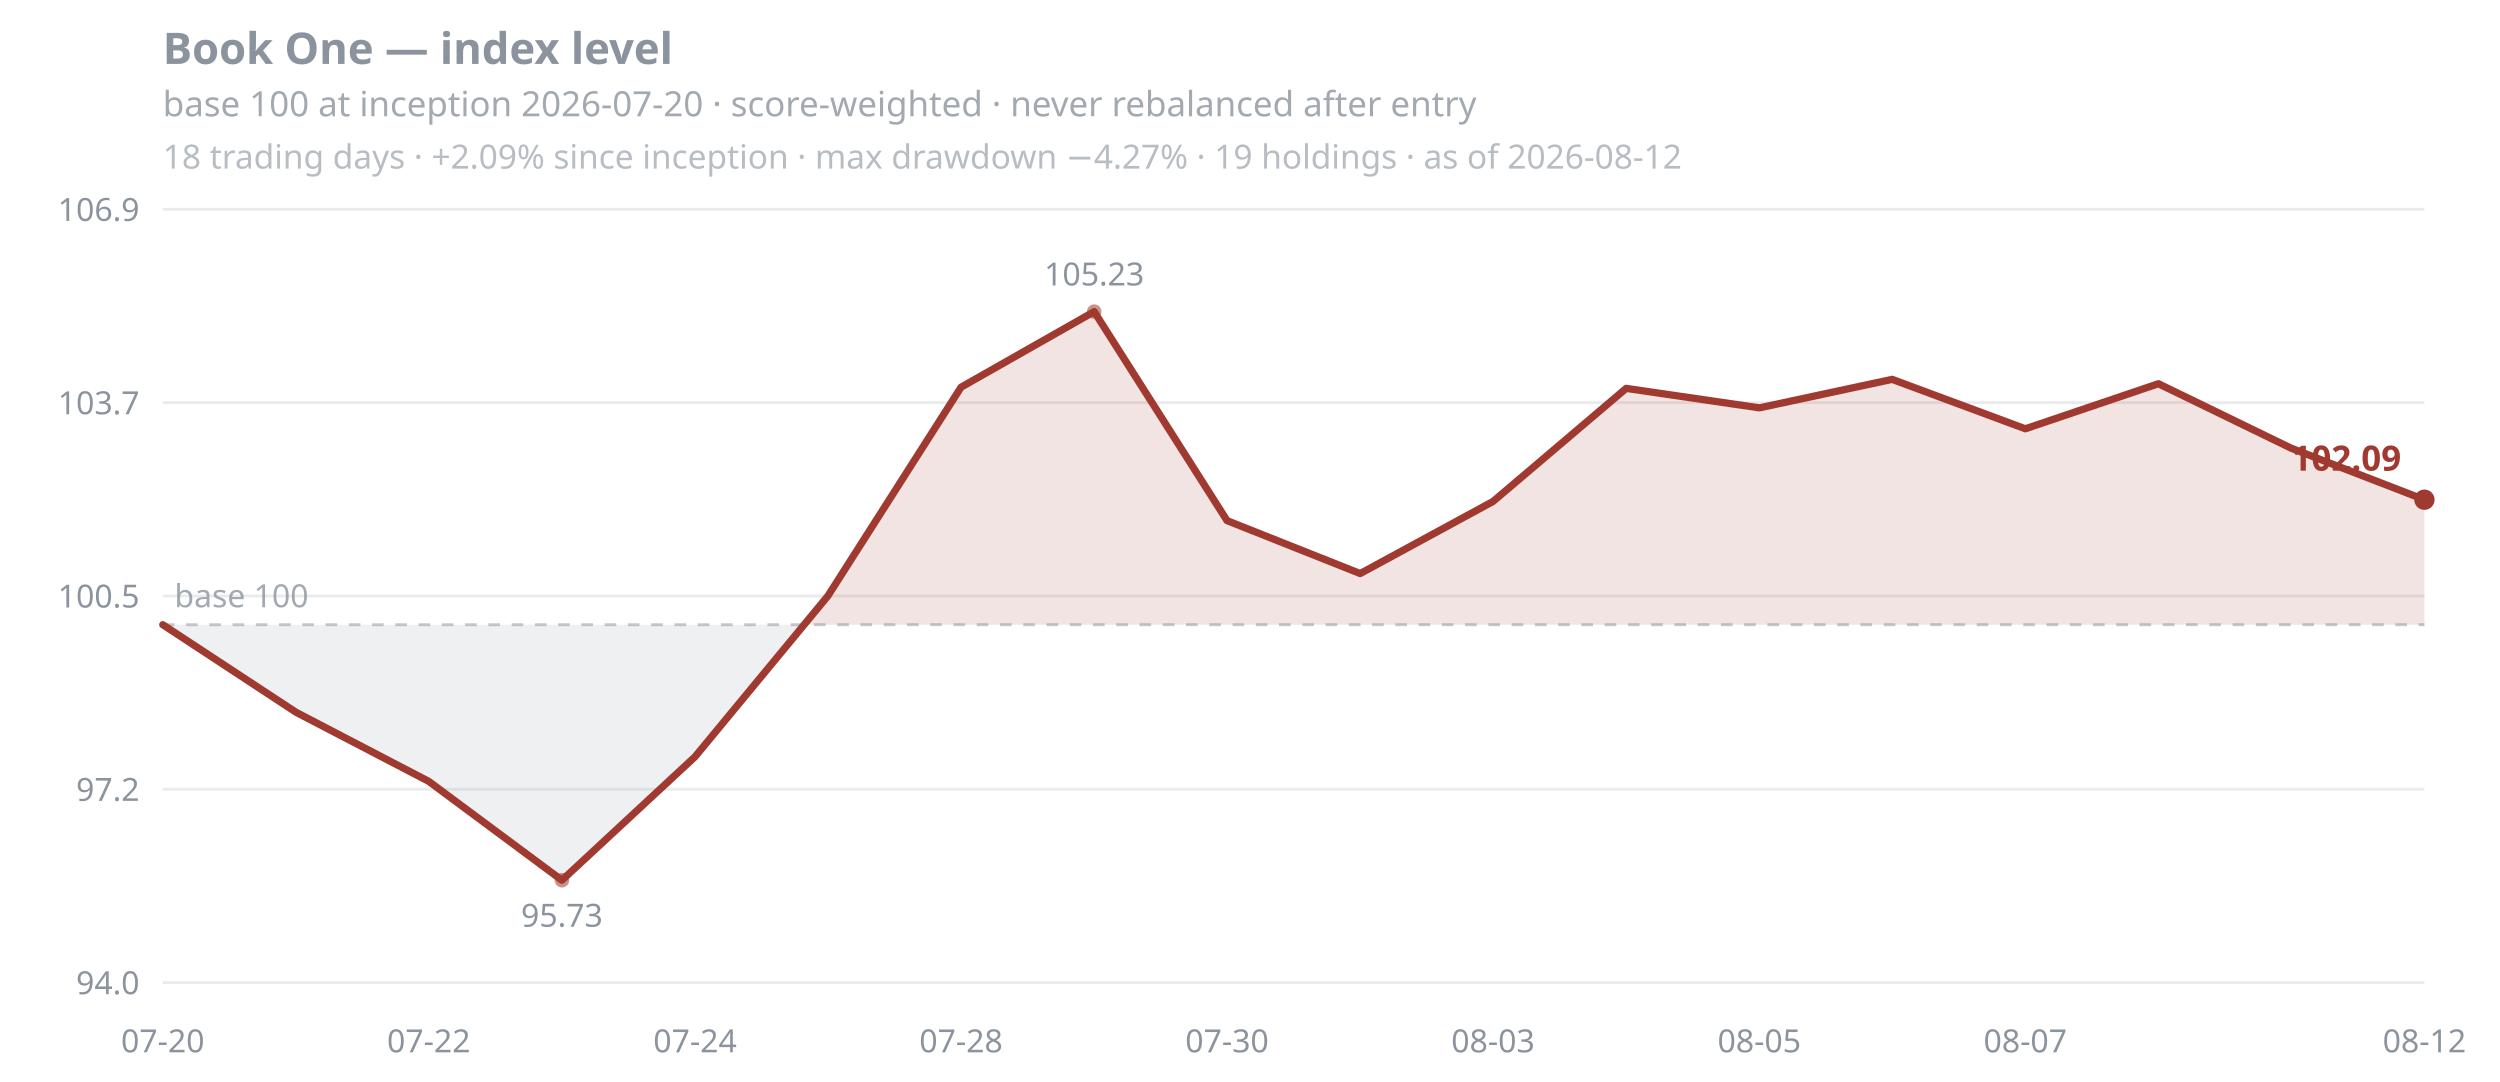
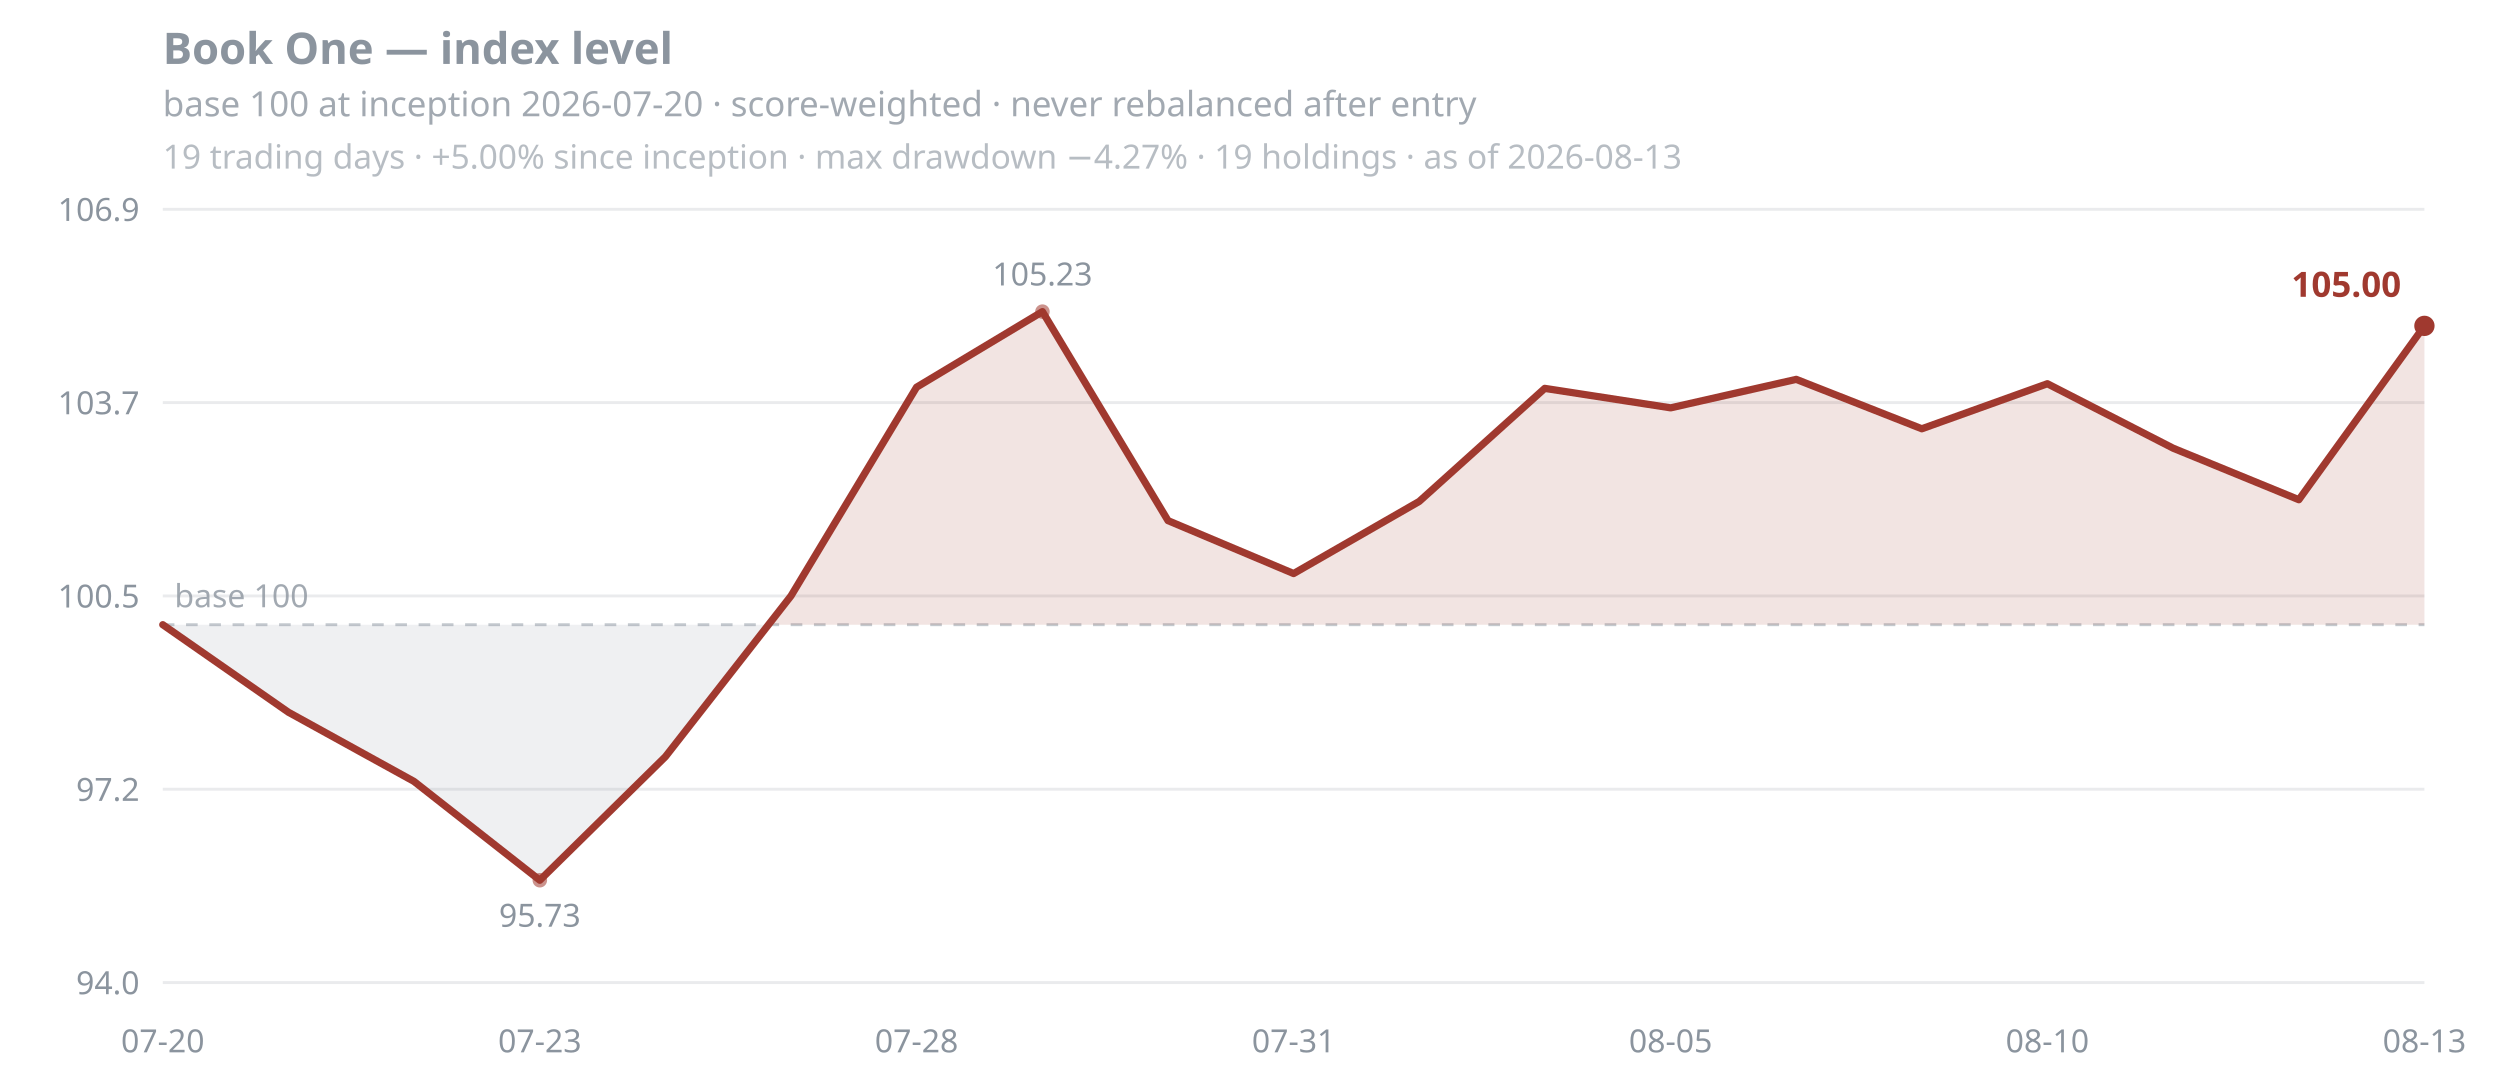
<svg xmlns="http://www.w3.org/2000/svg" viewBox="0 0 860 372" font-family="ui-sans-serif,system-ui,sans-serif">
  <text x="56" y="22" font-size="15" font-weight="600" fill="#8b949e">Book One — index level</text>
  <text x="56" y="40" font-size="12" fill="#8b949e" opacity="0.8">base 100 at inception 2026-07-20 · score-weighted · never rebalanced after entry</text>
-   <text x="56" y="58" font-size="11.5" fill="#8b949e" opacity="0.62">18 trading days · +2.09% since inception · max drawdown −4.27% · 19 holdings · as of 2026-08-12</text>
+   <text x="56" y="58" font-size="11.5" fill="#8b949e" opacity="0.62">19 trading days · +5.00% since inception · max drawdown −4.27% · 19 holdings · as of 2026-08-13</text>
  <line x1="56" y1="338.0" x2="834" y2="338.0" stroke="#8b949e" stroke-opacity="0.18" />
  <text x="48" y="342.0" font-size="11" fill="#8b949e" text-anchor="end">94.0</text>
  <line x1="56" y1="271.5" x2="834" y2="271.5" stroke="#8b949e" stroke-opacity="0.18" />
  <text x="48" y="275.5" font-size="11" fill="#8b949e" text-anchor="end">97.2</text>
  <line x1="56" y1="205.0" x2="834" y2="205.0" stroke="#8b949e" stroke-opacity="0.18" />
  <text x="48" y="209.0" font-size="11" fill="#8b949e" text-anchor="end">100.5</text>
  <line x1="56" y1="138.5" x2="834" y2="138.5" stroke="#8b949e" stroke-opacity="0.18" />
  <text x="48" y="142.5" font-size="11" fill="#8b949e" text-anchor="end">103.7</text>
  <line x1="56" y1="72.0" x2="834" y2="72.0" stroke="#8b949e" stroke-opacity="0.18" />
  <text x="48" y="76.0" font-size="11" fill="#8b949e" text-anchor="end">106.9</text>
  <line x1="56" y1="214.9" x2="834" y2="214.9" stroke="#8b949e" stroke-opacity="0.5" stroke-dasharray="4 4" />
  <text x="60" y="208.9" font-size="11" fill="#8b949e" text-anchor="start" opacity="0.8">base 100</text>
  <text x="56.0" y="362" font-size="11" fill="#8b949e" text-anchor="middle">07-20</text>
-   <text x="147.5" y="362" font-size="11" fill="#8b949e" text-anchor="middle">07-22</text>
-   <text x="239.1" y="362" font-size="11" fill="#8b949e" text-anchor="middle">07-24</text>
-   <text x="330.6" y="362" font-size="11" fill="#8b949e" text-anchor="middle">07-28</text>
-   <text x="422.1" y="362" font-size="11" fill="#8b949e" text-anchor="middle">07-30</text>
-   <text x="513.6" y="362" font-size="11" fill="#8b949e" text-anchor="middle">08-03</text>
-   <text x="605.2" y="362" font-size="11" fill="#8b949e" text-anchor="middle">08-05</text>
-   <text x="696.7" y="362" font-size="11" fill="#8b949e" text-anchor="middle">08-07</text>
-   <text x="834.0" y="362" font-size="11" fill="#8b949e" text-anchor="middle">08-12</text>
+   <text x="185.7" y="362" font-size="11" fill="#8b949e" text-anchor="middle">07-23</text>
+   <text x="315.3" y="362" font-size="11" fill="#8b949e" text-anchor="middle">07-28</text>
+   <text x="445.0" y="362" font-size="11" fill="#8b949e" text-anchor="middle">07-31</text>
+   <text x="574.7" y="362" font-size="11" fill="#8b949e" text-anchor="middle">08-05</text>
+   <text x="704.3" y="362" font-size="11" fill="#8b949e" text-anchor="middle">08-10</text>
+   <text x="834.0" y="362" font-size="11" fill="#8b949e" text-anchor="middle">08-13</text>
  <defs>
    <clipPath id="above">
      <rect x="56" y="72" width="778" height="142.9" />
    </clipPath>
    <clipPath id="below">
      <rect x="56" y="214.9" width="778" height="123.1" />
    </clipPath>
  </defs>
-   <polygon points="56.0,214.9 56.0,214.9 101.8,245.0 147.5,268.8 193.3,302.8 239.1,260.3 284.8,205.0 330.6,133.2 376.4,107.2 422.1,179.1 467.9,197.3 513.6,172.5 559.4,133.6 605.2,140.3 650.9,130.5 696.7,147.5 742.5,132.0 788.2,154.2 834.0,171.9 834.0,214.9" fill="#a0392f" fill-opacity="0.14" clip-path="url(#above)" />
-   <polygon points="56.0,214.9 56.0,214.9 101.8,245.0 147.5,268.8 193.3,302.8 239.1,260.3 284.8,205.0 330.6,133.2 376.4,107.2 422.1,179.1 467.9,197.3 513.6,172.5 559.4,133.6 605.2,140.3 650.9,130.5 696.7,147.5 742.5,132.0 788.2,154.2 834.0,171.9 834.0,214.9" fill="#8b949e" fill-opacity="0.14" clip-path="url(#below)" />
-   <polyline points="56.0,214.9 101.8,245.0 147.5,268.8 193.3,302.8 239.1,260.3 284.8,205.0 330.6,133.2 376.4,107.2 422.1,179.1 467.9,197.3 513.6,172.5 559.4,133.6 605.2,140.3 650.9,130.5 696.7,147.5 742.5,132.0 788.2,154.2 834.0,171.9" fill="none" stroke="#a0392f" stroke-width="2.5" stroke-linejoin="round" stroke-linecap="round" />
-   <circle cx="193.3" cy="302.8" r="2.5" fill="#a0392f" fill-opacity="0.55" />
-   <text x="193.3" y="318.8" font-size="11" fill="#8b949e" text-anchor="middle">95.73</text>
-   <circle cx="376.4" cy="107.2" r="2.5" fill="#a0392f" fill-opacity="0.55" />
-   <text x="376.4" y="98.2" font-size="11" fill="#8b949e" text-anchor="middle">105.23</text>
-   <circle cx="834.0" cy="171.9" r="3.5" fill="#a0392f" />
-   <text x="826.0" y="161.9" font-size="12" font-weight="600" fill="#a0392f" text-anchor="end">102.09</text>
+   <polygon points="56.0,214.9 56.0,214.9 99.2,245.0 142.4,268.8 185.7,302.8 228.9,260.3 272.1,205.0 315.3,133.2 358.6,107.2 401.8,179.1 445.0,197.3 488.2,172.5 531.4,133.6 574.7,140.3 617.9,130.5 661.1,147.5 704.3,132.0 747.6,154.2 790.8,171.9 834.0,112.1 834.0,214.9" fill="#a0392f" fill-opacity="0.14" clip-path="url(#above)" />
+   <polygon points="56.0,214.9 56.0,214.9 99.2,245.0 142.4,268.8 185.7,302.8 228.9,260.3 272.1,205.0 315.3,133.2 358.6,107.2 401.8,179.1 445.0,197.3 488.2,172.5 531.4,133.6 574.7,140.3 617.9,130.5 661.1,147.5 704.3,132.0 747.6,154.2 790.8,171.9 834.0,112.1 834.0,214.9" fill="#8b949e" fill-opacity="0.14" clip-path="url(#below)" />
+   <polyline points="56.0,214.9 99.2,245.0 142.4,268.8 185.7,302.8 228.9,260.3 272.1,205.0 315.3,133.2 358.6,107.2 401.8,179.1 445.0,197.3 488.2,172.5 531.4,133.6 574.7,140.3 617.9,130.5 661.1,147.5 704.3,132.0 747.6,154.2 790.8,171.9 834.0,112.1" fill="none" stroke="#a0392f" stroke-width="2.5" stroke-linejoin="round" stroke-linecap="round" />
+   <circle cx="185.7" cy="302.8" r="2.5" fill="#a0392f" fill-opacity="0.55" />
+   <text x="185.7" y="318.8" font-size="11" fill="#8b949e" text-anchor="middle">95.73</text>
+   <circle cx="358.6" cy="107.2" r="2.5" fill="#a0392f" fill-opacity="0.55" />
+   <text x="358.6" y="98.2" font-size="11" fill="#8b949e" text-anchor="middle">105.23</text>
+   <circle cx="834.0" cy="112.1" r="3.5" fill="#a0392f" />
+   <text x="826.0" y="102.1" font-size="12" font-weight="600" fill="#a0392f" text-anchor="end">105.00</text>
</svg>
